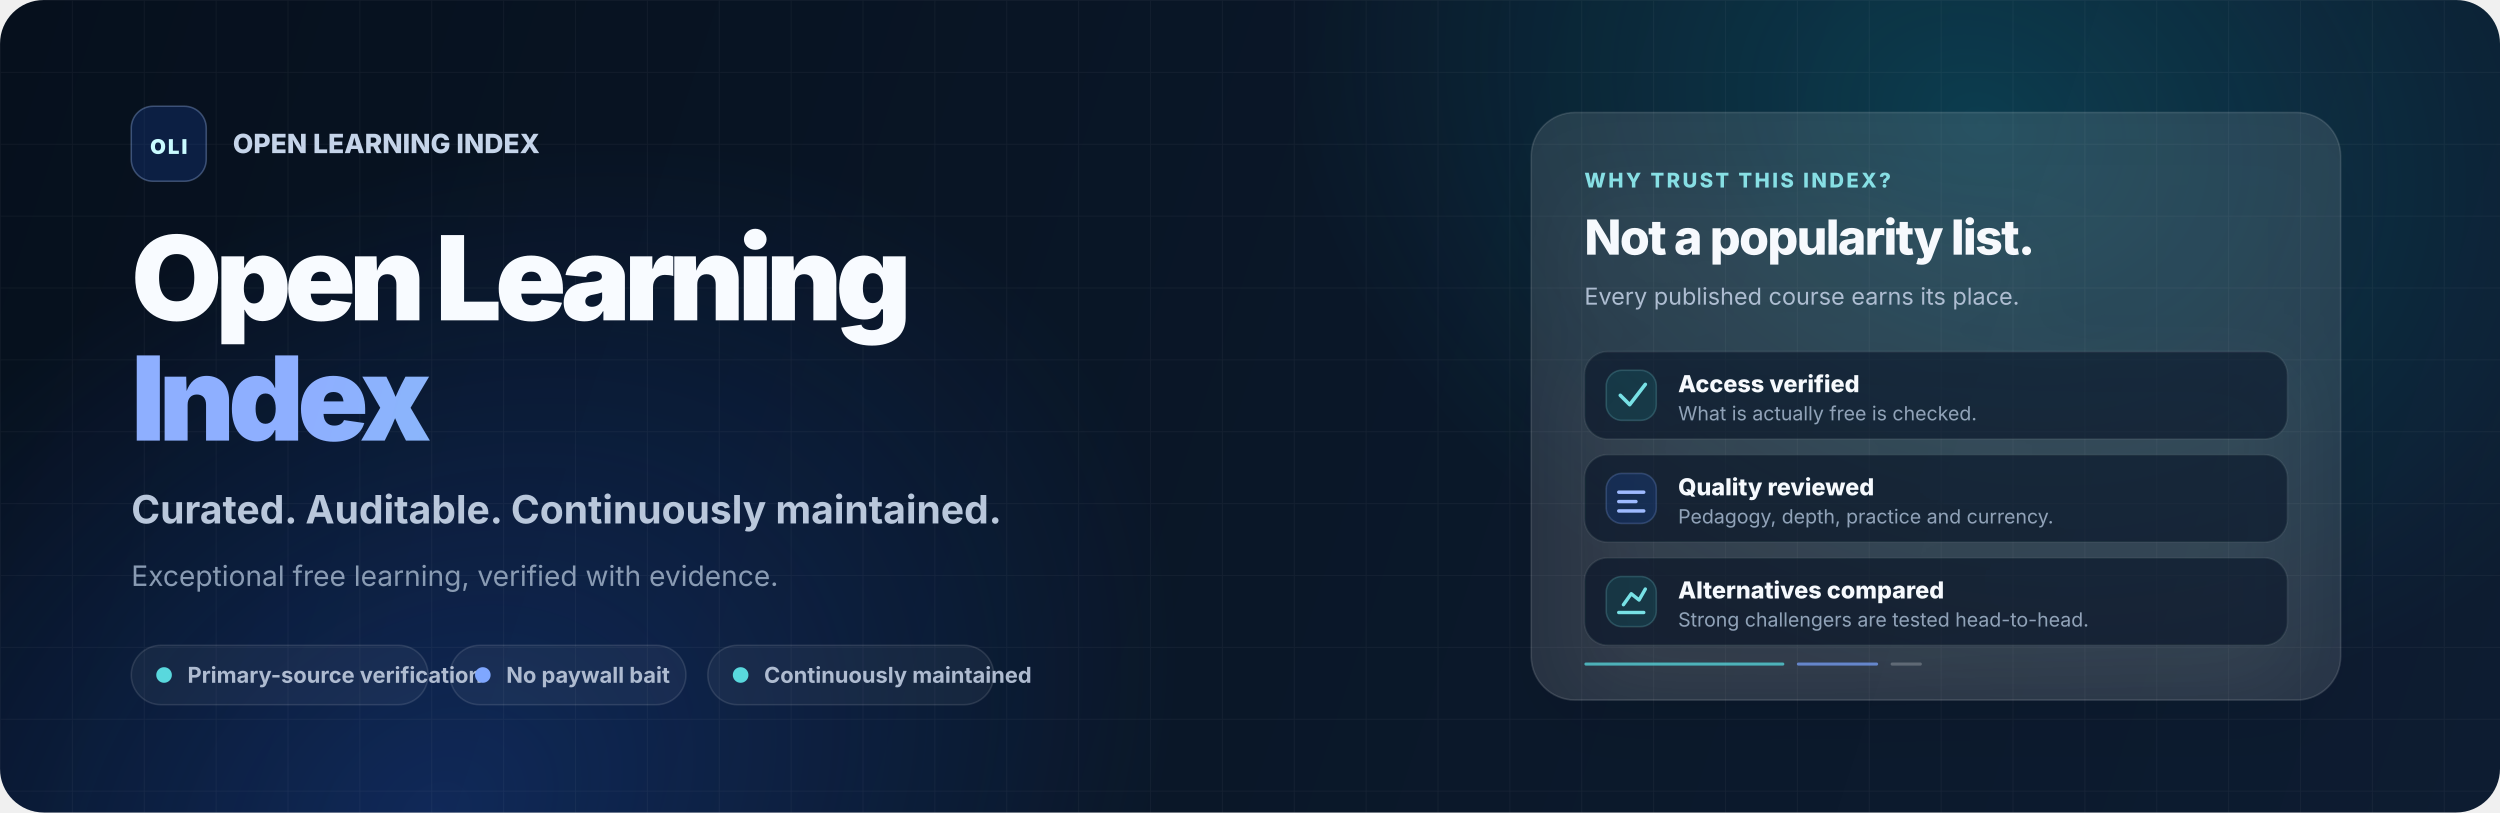
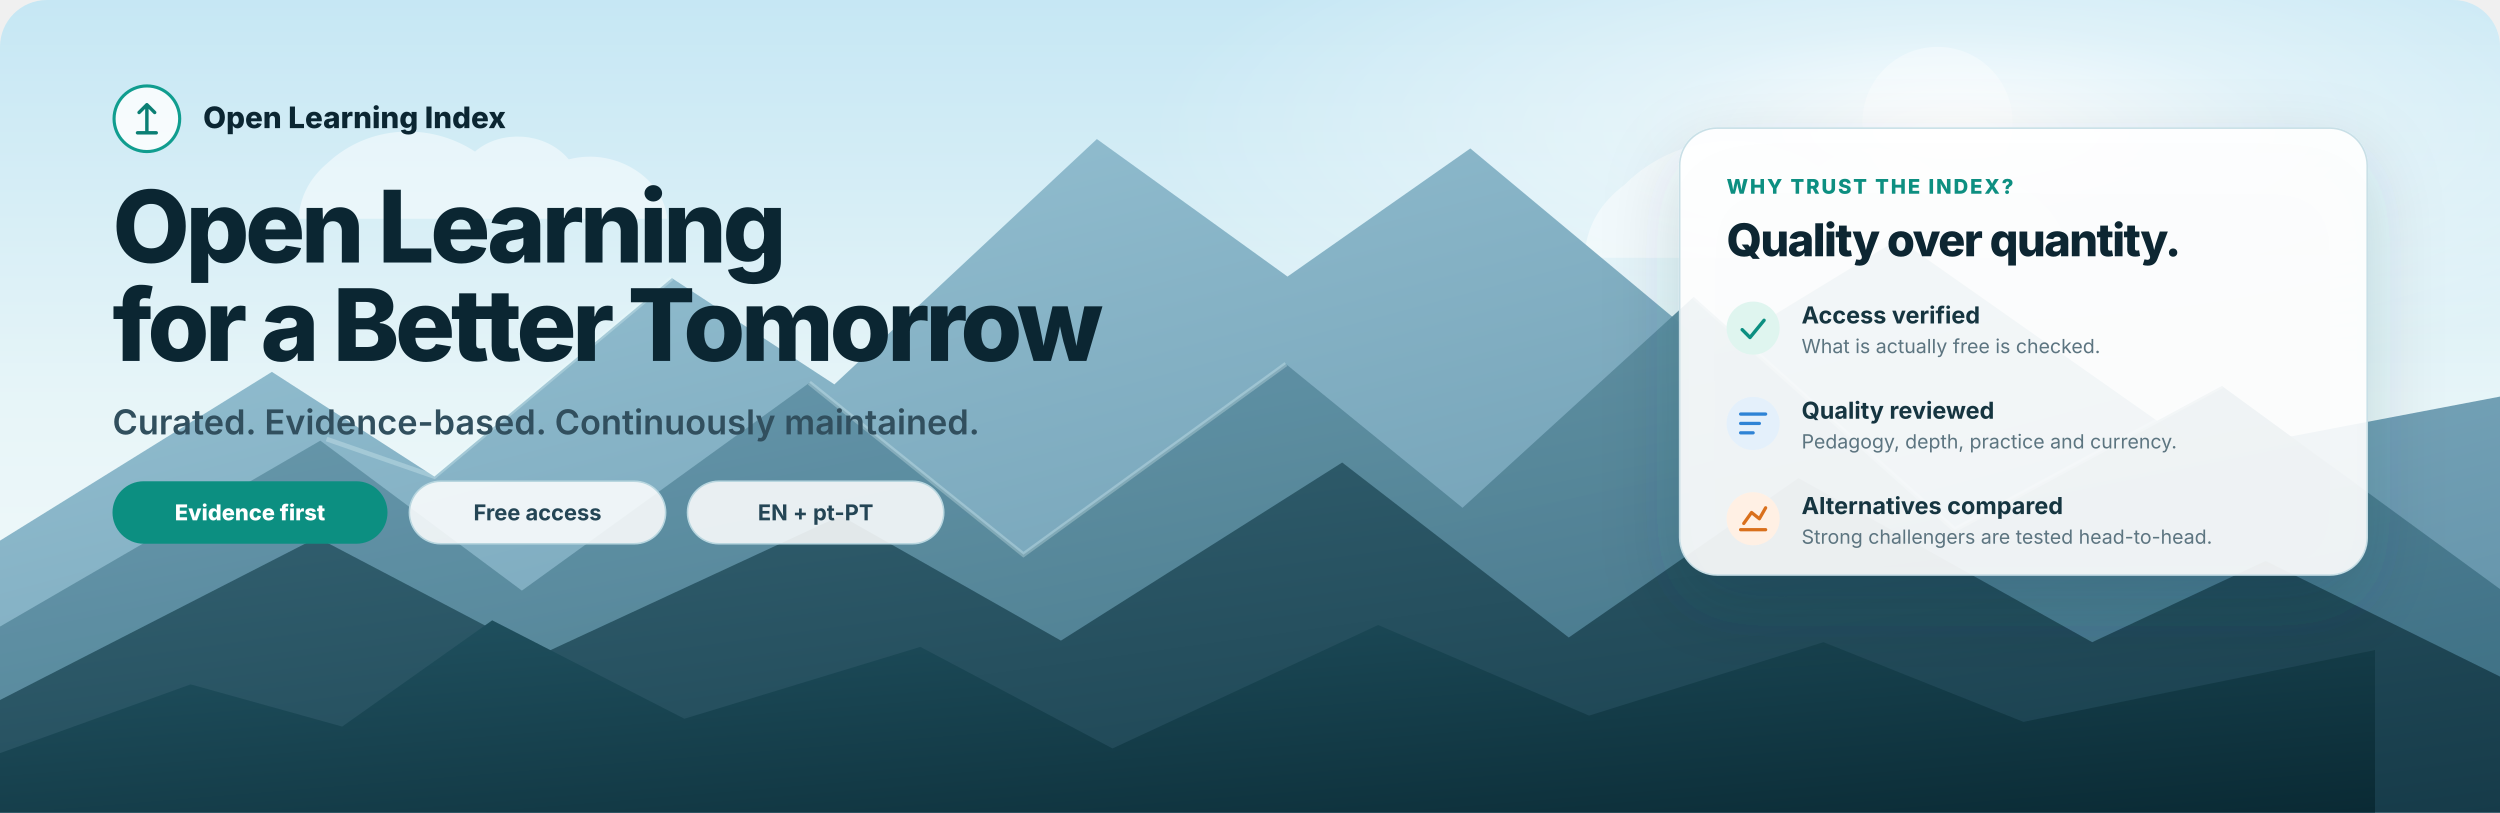
<svg xmlns="http://www.w3.org/2000/svg" width="1600" height="520" viewBox="0 0 1600 520" role="img" aria-labelledby="title desc">
  <defs>
-     <linearGradient id="bg" x1="0" y1="0" x2="1600" y2="520" gradientUnits="userSpaceOnUse">
-       <stop stop-color="#06101d" />
-       <stop offset="0.52" stop-color="#0a1728" />
-       <stop offset="1" stop-color="#0d1c31" />
+     <linearGradient id="sky" x1="0" y1="0" x2="0" y2="1">
+       <stop offset="0" stop-color="#c6e7f4" />
+       <stop offset=".5" stop-color="#e7f5f8" />
+       <stop offset="1" stop-color="#f8fbfc" />
    </linearGradient>
-     <linearGradient id="accent" x1="225" y1="170" x2="860" y2="355" gradientUnits="userSpaceOnUse">
-       <stop stop-color="#8eafff" />
-       <stop offset="1" stop-color="#6ee7df" />
+     <linearGradient id="far" x1="0" y1="0" x2="1" y2="1">
+       <stop stop-color="#9cc7d8" />
+       <stop offset="1" stop-color="#5d8da4" />
    </linearGradient>
-     <linearGradient id="panel" x1="1035" y1="92" x2="1455" y2="447" gradientUnits="userSpaceOnUse">
-       <stop stop-color="#ffffff" stop-opacity=".105" />
-       <stop offset="1" stop-color="#ffffff" stop-opacity=".035" />
+     <linearGradient id="mid" x1="0" y1="0" x2="1" y2="1">
+       <stop stop-color="#6f9fb2" />
+       <stop offset="1" stop-color="#37697d" />
    </linearGradient>
-     <radialGradient id="glowA" cx="0" cy="0" r="1" gradientTransform="translate(1270 80) rotate(110) scale(360 460)" gradientUnits="userSpaceOnUse">
-       <stop stop-color="#10b9c7" stop-opacity=".22" />
-       <stop offset="1" stop-color="#10b9c7" stop-opacity="0" />
+     <linearGradient id="near" x1="0" y1="0" x2="1" y2="1">
+       <stop stop-color="#356474" />
+       <stop offset="1" stop-color="#163b49" />
+     </linearGradient>
+     <linearGradient id="ground" x1="0" y1="0" x2="1" y2="1">
+       <stop stop-color="#215362" />
+       <stop offset="1" stop-color="#0a2a34" />
+     </linearGradient>
+     <radialGradient id="sun" cx=".78" cy=".16" r=".32">
+       <stop stop-color="#ffffff" stop-opacity=".95" />
+       <stop offset=".4" stop-color="#ffffff" stop-opacity=".42" />
+       <stop offset="1" stop-color="#ffffff" stop-opacity="0" />
    </radialGradient>
-     <radialGradient id="glowB" cx="0" cy="0" r="1" gradientTransform="translate(280 520) rotate(-34) scale(510 390)" gradientUnits="userSpaceOnUse">
-       <stop stop-color="#2563eb" stop-opacity=".27" />
-       <stop offset="1" stop-color="#2563eb" stop-opacity="0" />
-     </radialGradient>
-     <pattern id="grid" width="46" height="46" patternUnits="userSpaceOnUse">
-       <path d="M46 0H0V46" fill="none" stroke="#ffffff" stroke-opacity=".055" />
-     </pattern>
-     <filter id="shadow" x="-20%" y="-20%" width="140%" height="150%">
-       <feDropShadow dx="0" dy="20" stdDeviation="25" flood-color="#000000" flood-opacity=".28" />
+     <filter id="shadow" x="-25%" y="-25%" width="150%" height="170%">
+       <feDropShadow dx="0" dy="18" stdDeviation="24" flood-color="#173847" flood-opacity=".18" />
    </filter>
  </defs>
-   <rect width="1600" height="520" rx="28" fill="url(#bg)" />
-   <rect width="1600" height="520" rx="28" fill="url(#glowA)" />
-   <rect width="1600" height="520" rx="28" fill="url(#glowB)" />
-   <rect width="1600" height="520" rx="28" fill="url(#grid)" opacity=".8" />
-   <g font-family="Inter, ui-sans-serif, system-ui, -apple-system, BlinkMacSystemFont, Segoe UI, sans-serif">
-     <g transform="translate(84 68)">
-       <rect width="48" height="48" rx="14" fill="#2563eb" fill-opacity=".18" stroke="#a8c6ff" stroke-opacity=".32" />
-       <text x="24" y="30.5" fill="#c9fbff" font-size="13" font-weight="850" text-anchor="middle" letter-spacing="1.3">OLI</text>
-       <text x="65" y="30" fill="#c5d4e9" font-size="17" font-weight="760">OPEN LEARNING INDEX</text>
+   <rect width="1600" height="520" rx="30" fill="url(#sky)" />
+   <rect width="1600" height="520" rx="30" fill="url(#sun)" />
+   <circle cx="1240" cy="78" r="48" fill="#fff" opacity=".35" />
+   <g fill="#fff" opacity=".48">
+     <path d="M1040 118c34-34 87-36 124-11 21-18 58-16 78 7 42-11 80 18 82 51H1014c1-20 10-35 26-47z" />
+     <path d="M210 104c26-24 65-26 94-7 16-14 45-13 60 5 31-8 61 13 63 38H191c1-14 7-26 19-36z" />
+   </g>
+   <path d="M0 346 174 238l104 67 152-127 104 68 168-157 122 88 117-82 156 130 118-72 195 137 210-40v270H0z" fill="url(#far)" />
+   <path d="M0 401 205 282l129 96 184-133 137 110 168-122 113 92 148-135 167 149 171-92 178 130v143H0z" fill="url(#mid)" opacity=".96" />
+   <path d="M0 448 203 344l143 75 192-89 141 80 180-114 145 112 147-102 188 105 111-52 150 74v87H0z" fill="url(#near)" />
+   <path d="M0 482 122 438l97 27 96-68 123 63 151-46 123 65 170-79 135 58 150-47 128 51 225-46v104H0z" fill="url(#ground)" />
+   <g opacity=".28" fill="none" stroke="#e9fbfb" stroke-width="3">
+     <path d="M209 281 278 305 430 178" />
+     <path d="M518 245 655 355 823 233" />
+     <path d="M1084 190 1251 339 1422 247" />
+   </g>
+   <g font-family="ui-sans-serif, system-ui, -apple-system, BlinkMacSystemFont, 'Segoe UI', sans-serif">
+     <g transform="translate(72 54)">
+       <circle cx="22" cy="22" r="21" fill="#ffffff" fill-opacity=".82" stroke="#109d8f" stroke-width="2" />
+       <path d="M22 31V13M17 18l5-5 5 5M16 31h12" fill="none" stroke="#0b7f74" stroke-width="2.2" stroke-linecap="round" stroke-linejoin="round" />
+       <text x="58" y="28" fill="#0b2632" font-size="19" font-weight="760">Open Learning Index</text>
    </g>
-     <text x="84" y="205" fill="#f8fbff" font-size="75" font-weight="850" letter-spacing="-4.2">Open Learning</text>
-     <text x="84" y="282" fill="url(#accent)" font-size="75" font-weight="850" letter-spacing="-4.2">Index</text>
-     <text x="84" y="335" fill="#b9c7db" font-size="25" font-weight="650">Curated. Auditable. Continuously maintained.</text>
-     <text x="84" y="375" fill="#899bb3" font-size="18">Exceptional free learning, verified with evidence.</text>
-     <g transform="translate(84 413)" font-size="14" font-weight="720">
+     <text x="72" y="168" fill="#0b2632" font-size="64" font-weight="820" letter-spacing="-2.7">Open Learning</text>
+     <text x="72" y="231" fill="#0b2632" font-size="64" font-weight="820" letter-spacing="-2.7">for a Better Tomorrow</text>
+     <text x="72" y="278" fill="#314f5e" font-size="22" font-weight="560">Curated. Evidence-based. Continuously maintained.</text>
+     <g transform="translate(72 308)">
      <g>
-         <rect width="190" height="38" rx="19" fill="#ffffff" fill-opacity=".05" stroke="#ffffff" stroke-opacity=".11" />
-         <circle cx="21" cy="19" r="5" fill="#59d8dd" />
-         <text x="36" y="24" fill="#aebbd0">Primary-source verification</text>
+         <rect width="176" height="40" rx="20" fill="#0c8f81" />
+         <text x="88" y="25" fill="#fff" font-size="14" font-weight="760" text-anchor="middle">Evidence first</text>
      </g>
-       <g transform="translate(204)">
-         <rect width="151" height="38" rx="19" fill="#ffffff" fill-opacity=".05" stroke="#ffffff" stroke-opacity=".11" />
-         <circle cx="21" cy="19" r="5" fill="#7fa7ff" />
-         <text x="36" y="24" fill="#aebbd0">No paywall bait</text>
+       <g transform="translate(190)">
+         <rect width="164" height="40" rx="20" fill="#ffffff" fill-opacity=".86" stroke="#b8d6df" />
+         <text x="82" y="25" fill="#244555" font-size="14" font-weight="720" text-anchor="middle">Free access</text>
      </g>
-       <g transform="translate(369)">
-         <rect width="183" height="38" rx="19" fill="#ffffff" fill-opacity=".05" stroke="#ffffff" stroke-opacity=".11" />
-         <circle cx="21" cy="19" r="5" fill="#59d8dd" />
-         <text x="36" y="24" fill="#aebbd0">Continuously maintained</text>
+       <g transform="translate(368)">
+         <rect width="164" height="40" rx="20" fill="#ffffff" fill-opacity=".86" stroke="#b8d6df" />
+         <text x="82" y="25" fill="#244555" font-size="14" font-weight="720" text-anchor="middle">EN + pt-PT</text>
      </g>
    </g>
-     <g transform="translate(980 72)" filter="url(#shadow)">
-       <rect width="518" height="376" rx="28" fill="url(#panel)" stroke="#ffffff" stroke-opacity=".13" />
-       <text x="34" y="48" fill="#87dfe4" font-size="13" font-weight="820" letter-spacing="1.55">WHY TRUST THIS INDEX?</text>
-       <text x="34" y="91" fill="#f6f9fd" font-size="31" font-weight="820" letter-spacing="-1.05">Not a popularity list.</text>
-       <text x="34" y="123" fill="#aebdd1" font-size="15">Every published course earns its place.</text>
-       <g transform="translate(34 153)">
+     <g transform="translate(1075 82)" filter="url(#shadow)">
+       <rect width="440" height="286" rx="24" fill="#ffffff" fill-opacity=".9" stroke="#c8dfe6" />
+       <text x="30" y="42" fill="#0c8f81" font-size="13" font-weight="800" letter-spacing="1.2">WHY TRUST THE INDEX?</text>
+       <text x="30" y="82" fill="#0b2632" font-size="29" font-weight="810" letter-spacing="-1">Quality over quantity.</text>
+       <g transform="translate(30 111)">
        <g>
-           <rect width="450" height="56" rx="15" fill="#08182a" fill-opacity=".52" stroke="#ffffff" stroke-opacity=".08" />
-           <rect x="14" y="12" width="32" height="32" rx="10" fill="#10b9c7" fill-opacity=".12" stroke="#87dfe4" stroke-opacity=".2" />
-           <path d="m23 28 6 6 10-13" fill="none" stroke="#78e1e5" stroke-width="2.3" stroke-linecap="round" stroke-linejoin="round" />
-           <text x="60" y="26" fill="#f6f9fd" font-size="15" font-weight="760">Access verified</text>
-           <text x="60" y="44" fill="#91a2b8" font-size="12.5">What is actually free is checked.</text>
+           <circle cx="17" cy="17" r="17" fill="#dff5ef" />
+           <path d="m10 18 5 5 9-11" fill="none" stroke="#0c8f81" stroke-width="2.2" stroke-linecap="round" stroke-linejoin="round" />
+           <text x="48" y="14" fill="#153541" font-size="15" font-weight="740">Access verified</text>
+           <text x="48" y="33" fill="#5c7480" font-size="12.5">What is actually free is checked.</text>
        </g>
-         <g transform="translate(0 66)">
-           <rect width="450" height="56" rx="15" fill="#08182a" fill-opacity=".52" stroke="#ffffff" stroke-opacity=".08" />
-           <rect x="14" y="12" width="32" height="32" rx="10" fill="#2563eb" fill-opacity=".16" stroke="#8eafff" stroke-opacity=".22" />
-           <path d="M22 36h16M22 30h11M22 24h16" fill="none" stroke="#9ebaff" stroke-width="2.2" stroke-linecap="round" />
-           <text x="60" y="26" fill="#f6f9fd" font-size="15" font-weight="760">Quality reviewed</text>
-           <text x="60" y="44" fill="#91a2b8" font-size="12.5">Pedagogy, depth, practice and currency.</text>
+         <g transform="translate(0 61)">
+           <circle cx="17" cy="17" r="17" fill="#e4f0fb" />
+           <path d="M9 11h16M9 17h12M9 23h8" fill="none" stroke="#2f83d5" stroke-width="2.1" stroke-linecap="round" />
+           <text x="48" y="14" fill="#153541" font-size="15" font-weight="740">Quality reviewed</text>
+           <text x="48" y="33" fill="#5c7480" font-size="12.5">Pedagogy, depth, practice and currency.</text>
        </g>
-         <g transform="translate(0 132)">
-           <rect width="450" height="56" rx="15" fill="#08182a" fill-opacity=".52" stroke="#ffffff" stroke-opacity=".08" />
-           <rect x="14" y="12" width="32" height="32" rx="10" fill="#10b9c7" fill-opacity=".12" stroke="#87dfe4" stroke-opacity=".2" />
-           <path d="M22 35h16M25 30l5-7 5 4 4-7" fill="none" stroke="#78e1e5" stroke-width="2.2" stroke-linecap="round" stroke-linejoin="round" />
-           <text x="60" y="26" fill="#f6f9fd" font-size="15" font-weight="760">Alternatives compared</text>
-           <text x="60" y="44" fill="#91a2b8" font-size="12.5">Strong challengers are tested head-to-head.</text>
+         <g transform="translate(0 122)">
+           <circle cx="17" cy="17" r="17" fill="#fff0e4" />
+           <path d="M9 24h16M11 20l5-7 5 4 4-7" fill="none" stroke="#d96f1c" stroke-width="2.1" stroke-linecap="round" stroke-linejoin="round" />
+           <text x="48" y="14" fill="#153541" font-size="15" font-weight="740">Alternatives compared</text>
+           <text x="48" y="33" fill="#5c7480" font-size="12.5">Strong challengers are tested head-to-head.</text>
        </g>
-       </g>
-       <g transform="translate(34 352)">
-         <rect width="128" height="2" rx="1" fill="#59d8dd" opacity=".75" />
-         <rect x="136" width="52" height="2" rx="1" fill="#7fa7ff" opacity=".7" />
-         <rect x="196" width="20" height="2" rx="1" fill="#ffffff" opacity=".22" />
      </g>
    </g>
  </g>
</svg>
